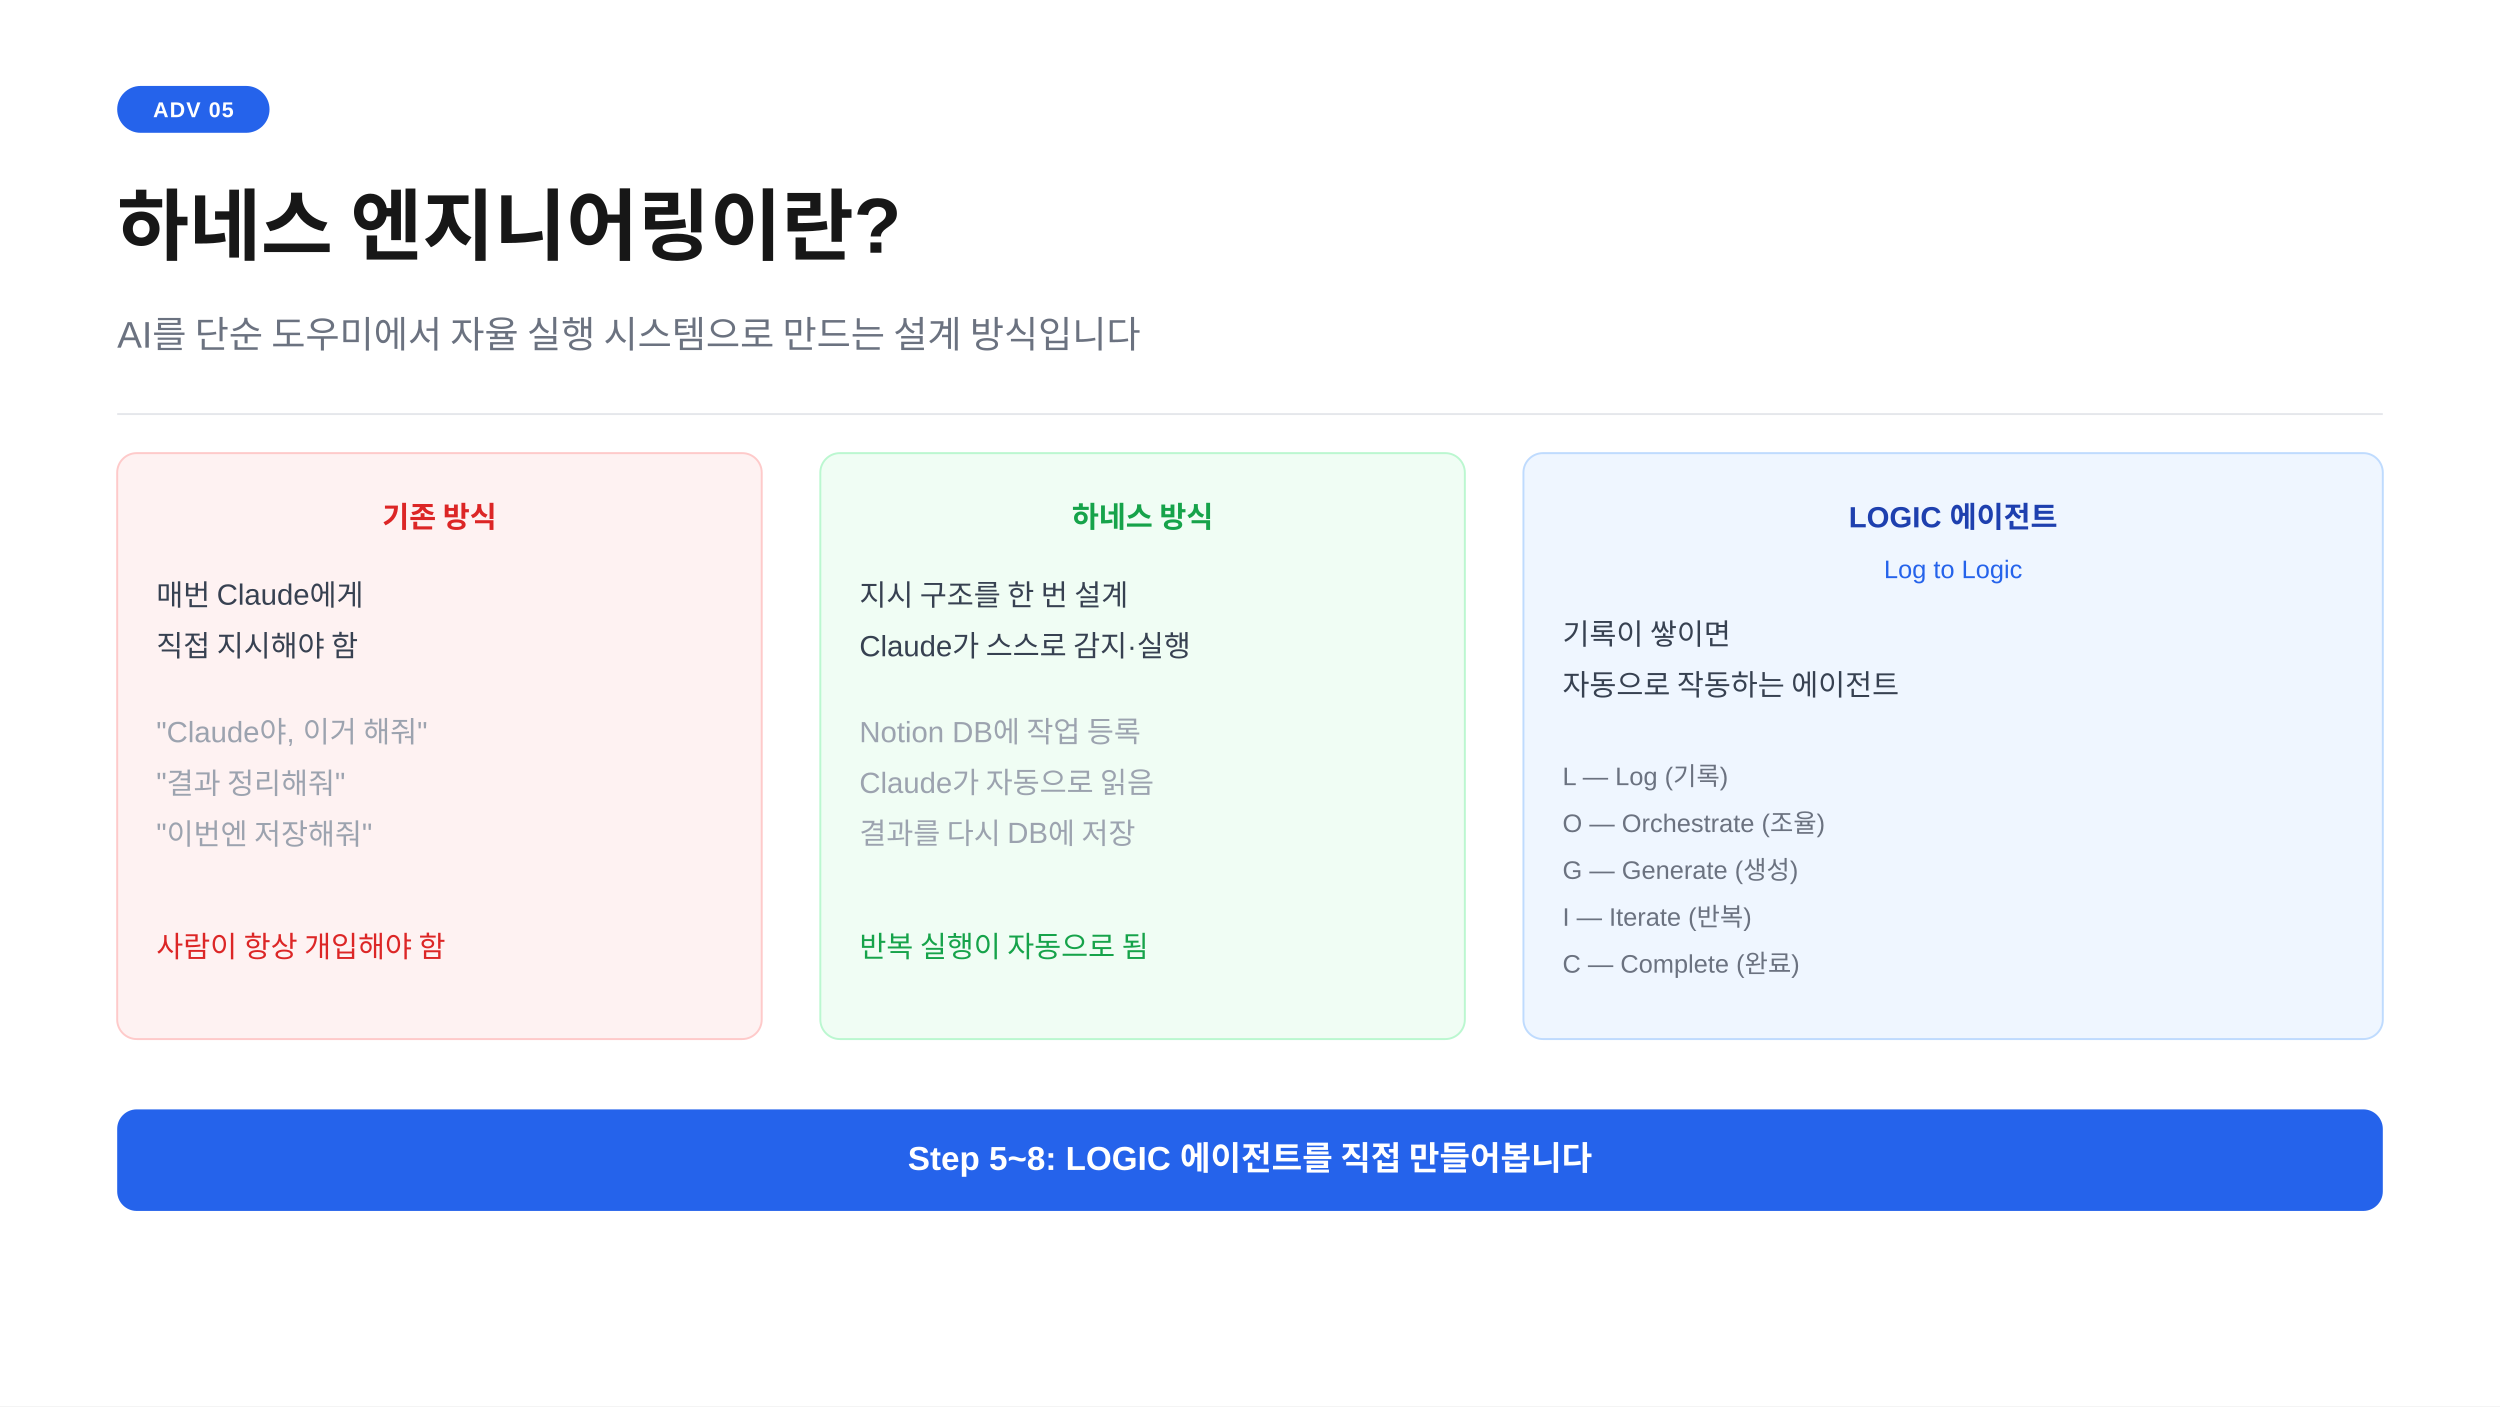
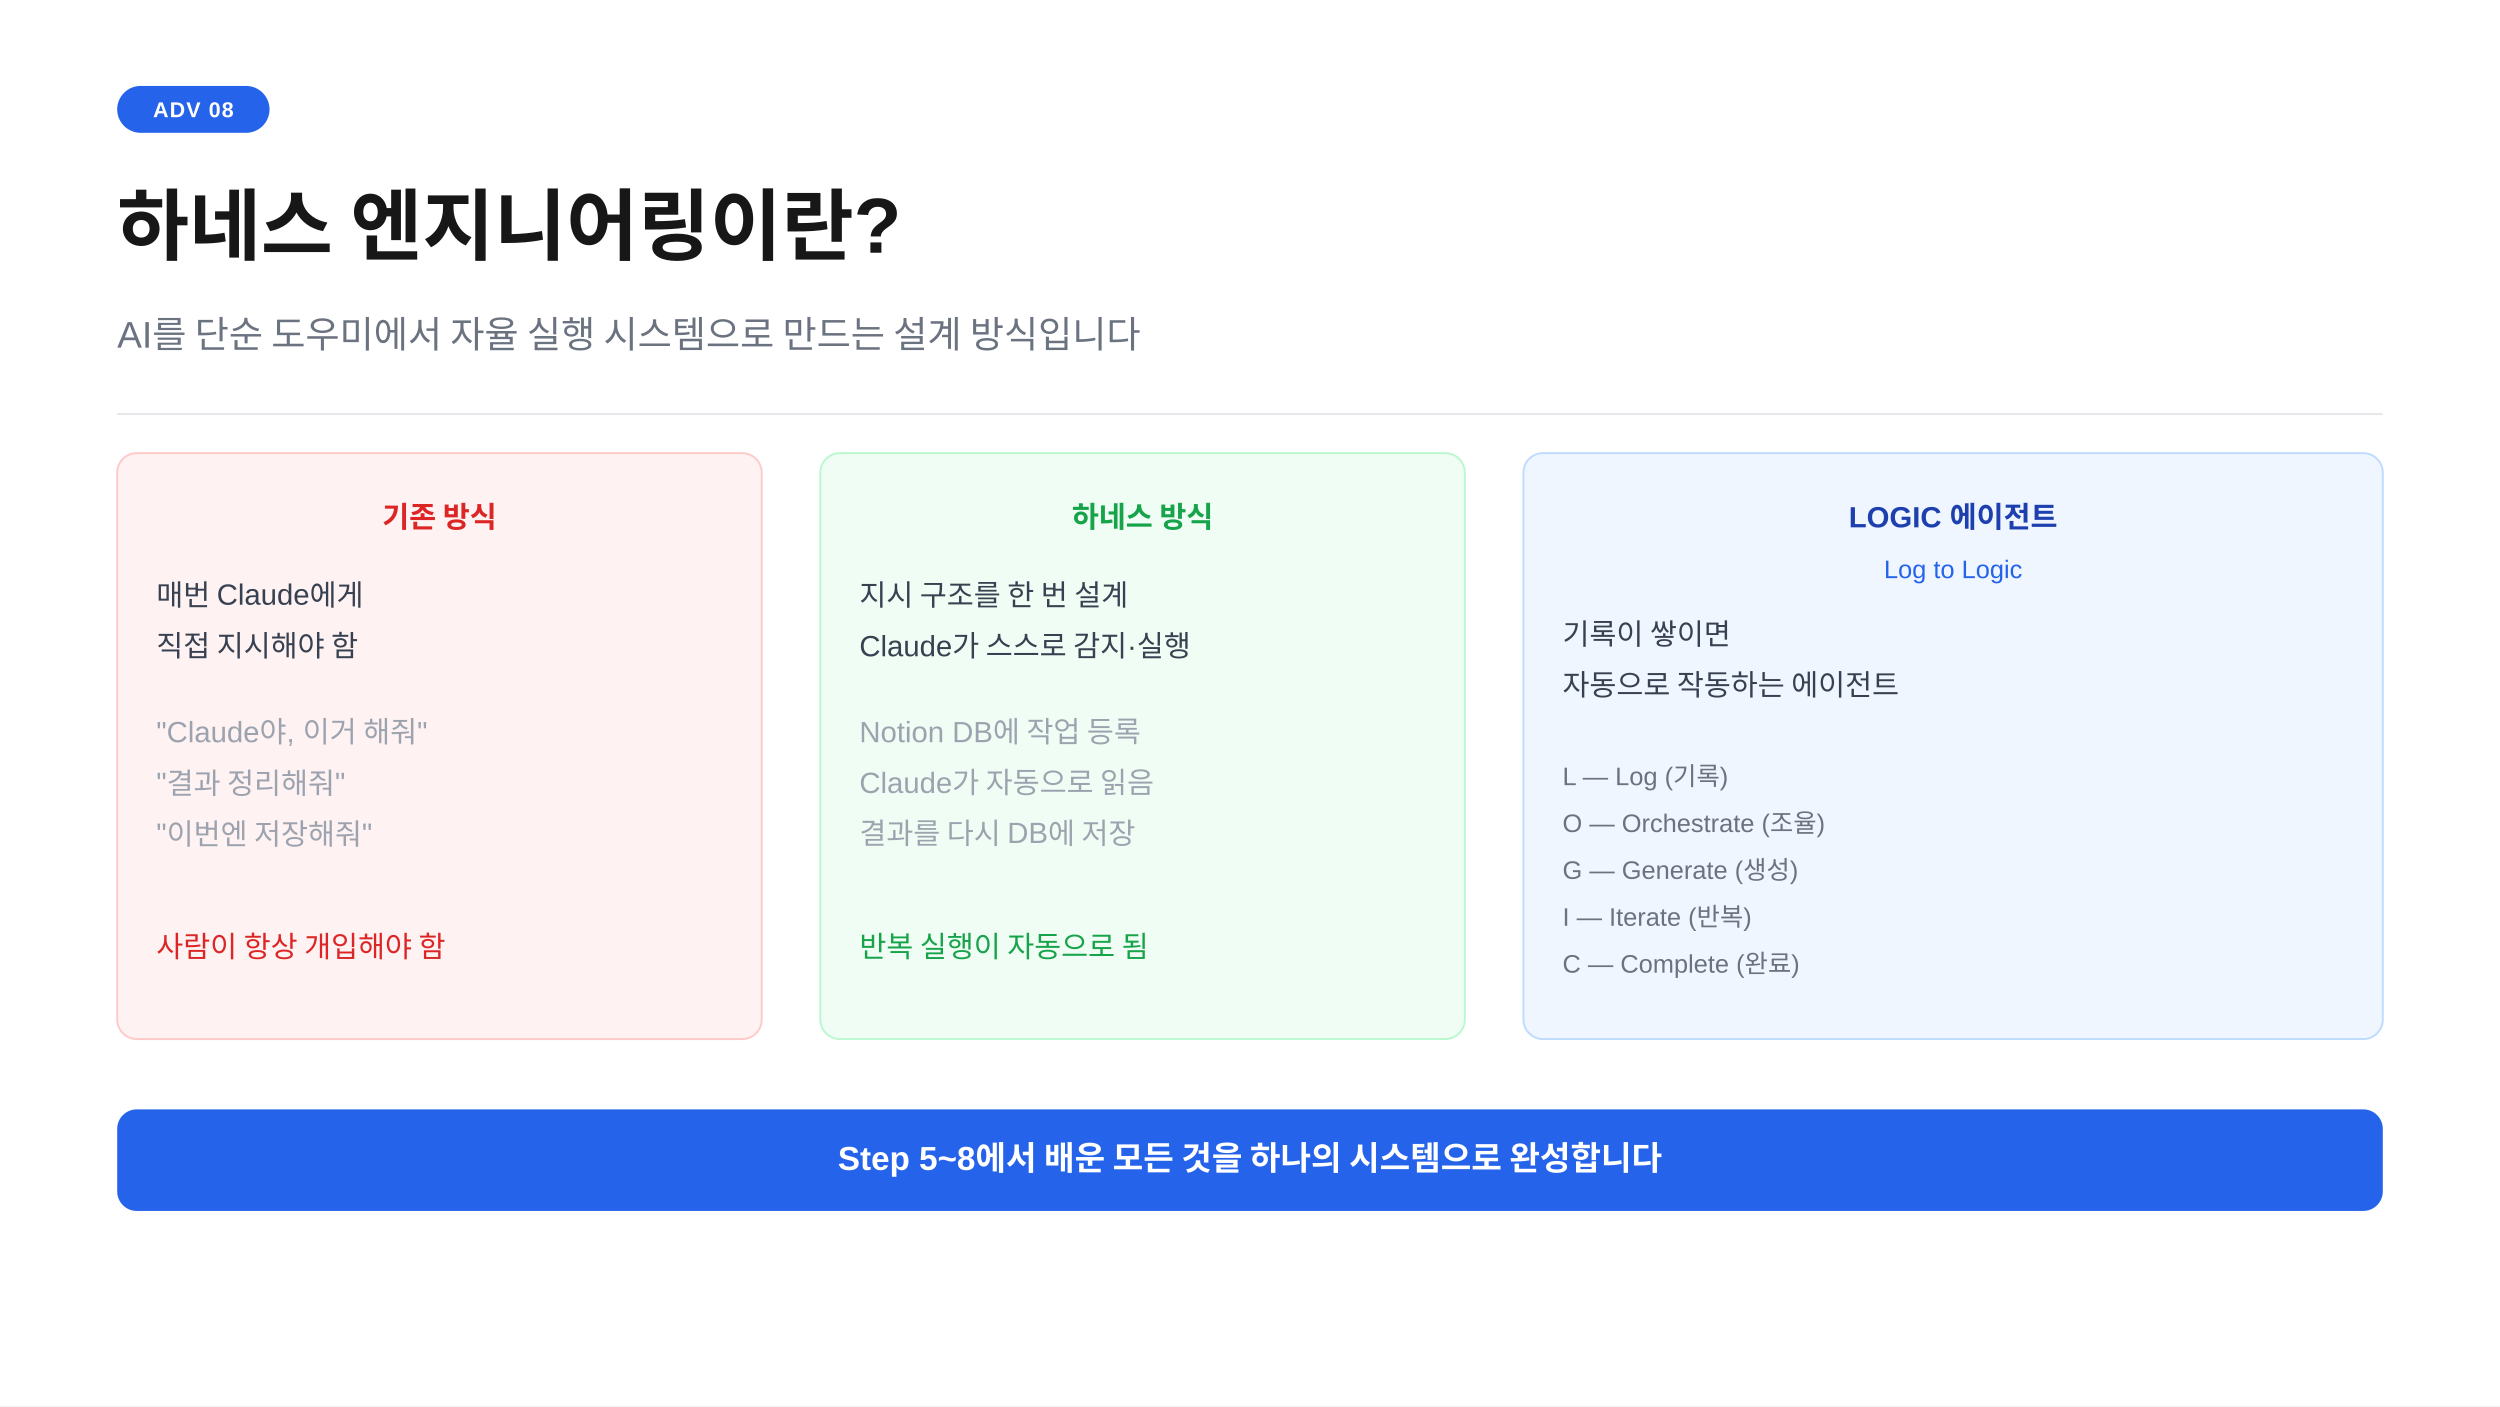
<svg xmlns="http://www.w3.org/2000/svg" width="1280" height="720" viewBox="0 0 1280 720">
  <rect width="1280" height="720" fill="#ffffff" />
  <rect x="60" y="44" width="78" height="24" rx="12" fill="#2563eb" />
-   <text x="99" y="60" text-anchor="middle" font-family="-apple-system,BlinkMacSystemFont,'Segoe UI',Arial,sans-serif" font-size="11" font-weight="700" fill="#ffffff" letter-spacing="0.05em">ADV 05</text>
+   <text x="99" y="60" text-anchor="middle" font-family="-apple-system,BlinkMacSystemFont,'Segoe UI',Arial,sans-serif" font-size="11" font-weight="700" fill="#ffffff" letter-spacing="0.05em">ADV 08</text>
  <text x="60" y="130" font-family="-apple-system,BlinkMacSystemFont,'Segoe UI',Arial,sans-serif" font-size="40" font-weight="700" fill="#171717">하네스 엔지니어링이란?</text>
  <text x="60" y="178" font-family="-apple-system,BlinkMacSystemFont,'Segoe UI',Arial,sans-serif" font-size="19" fill="#6b7280">AI를 단순 도우미에서 자율 실행 시스템으로 만드는 설계 방식입니다</text>
  <line x1="60" y1="212" x2="1220" y2="212" stroke="#e5e7eb" stroke-width="1" />
  <rect x="60" y="232" width="330" height="300" rx="10" fill="#fef2f2" stroke="#fecaca" stroke-width="1" />
  <text x="225" y="270" text-anchor="middle" font-family="-apple-system,BlinkMacSystemFont,'Segoe UI',Arial,sans-serif" font-size="15" font-weight="700" fill="#dc2626">기존 방식</text>
  <text x="80" y="310" font-family="-apple-system,BlinkMacSystemFont,'Segoe UI',Arial,sans-serif" font-size="15" fill="#374151">매번 Claude에게</text>
  <text x="80" y="336" font-family="-apple-system,BlinkMacSystemFont,'Segoe UI',Arial,sans-serif" font-size="15" fill="#374151">직접 지시해야 함</text>
  <text x="80" y="380" font-family="-apple-system,BlinkMacSystemFont,'Segoe UI',Arial,sans-serif" font-size="15" fill="#9ca3af">"Claude야, 이거 해줘"</text>
  <text x="80" y="406" font-family="-apple-system,BlinkMacSystemFont,'Segoe UI',Arial,sans-serif" font-size="15" fill="#9ca3af">"결과 정리해줘"</text>
  <text x="80" y="432" font-family="-apple-system,BlinkMacSystemFont,'Segoe UI',Arial,sans-serif" font-size="15" fill="#9ca3af">"이번엔 저장해줘"</text>
  <text x="80" y="490" font-family="-apple-system,BlinkMacSystemFont,'Segoe UI',Arial,sans-serif" font-size="15" fill="#dc2626">사람이 항상 개입해야 함</text>
  <rect x="420" y="232" width="330" height="300" rx="10" fill="#f0fdf4" stroke="#bbf7d0" stroke-width="1" />
  <text x="585" y="270" text-anchor="middle" font-family="-apple-system,BlinkMacSystemFont,'Segoe UI',Arial,sans-serif" font-size="15" font-weight="700" fill="#16a34a">하네스 방식</text>
  <text x="440" y="310" font-family="-apple-system,BlinkMacSystemFont,'Segoe UI',Arial,sans-serif" font-size="15" fill="#374151">지시 구조를 한 번 설계</text>
  <text x="440" y="336" font-family="-apple-system,BlinkMacSystemFont,'Segoe UI',Arial,sans-serif" font-size="15" fill="#374151">Claude가 스스로 감지·실행</text>
  <text x="440" y="380" font-family="-apple-system,BlinkMacSystemFont,'Segoe UI',Arial,sans-serif" font-size="15" fill="#9ca3af">Notion DB에 작업 등록</text>
  <text x="440" y="406" font-family="-apple-system,BlinkMacSystemFont,'Segoe UI',Arial,sans-serif" font-size="15" fill="#9ca3af">Claude가 자동으로 읽음</text>
  <text x="440" y="432" font-family="-apple-system,BlinkMacSystemFont,'Segoe UI',Arial,sans-serif" font-size="15" fill="#9ca3af">결과를 다시 DB에 저장</text>
  <text x="440" y="490" font-family="-apple-system,BlinkMacSystemFont,'Segoe UI',Arial,sans-serif" font-size="15" fill="#16a34a">반복 실행이 자동으로 됨</text>
  <rect x="780" y="232" width="440" height="300" rx="10" fill="#eff6ff" stroke="#bfdbfe" stroke-width="1" />
  <text x="1000" y="270" text-anchor="middle" font-family="-apple-system,BlinkMacSystemFont,'Segoe UI',Arial,sans-serif" font-size="15" font-weight="700" fill="#1e40af">LOGIC 에이전트</text>
  <text x="1000" y="296" text-anchor="middle" font-family="-apple-system,BlinkMacSystemFont,'Segoe UI',Arial,sans-serif" font-size="13" fill="#2563eb">Log to Logic</text>
  <text x="800" y="330" font-family="-apple-system,BlinkMacSystemFont,'Segoe UI',Arial,sans-serif" font-size="15" fill="#374151">기록이 쌓이면</text>
  <text x="800" y="356" font-family="-apple-system,BlinkMacSystemFont,'Segoe UI',Arial,sans-serif" font-size="15" fill="#374151">자동으로 작동하는 에이전트</text>
  <text x="800" y="402" font-family="-apple-system,BlinkMacSystemFont,'Segoe UI',Arial,sans-serif" font-size="13" fill="#6b7280">L — Log  (기록)</text>
  <text x="800" y="426" font-family="-apple-system,BlinkMacSystemFont,'Segoe UI',Arial,sans-serif" font-size="13" fill="#6b7280">O — Orchestrate  (조율)</text>
  <text x="800" y="450" font-family="-apple-system,BlinkMacSystemFont,'Segoe UI',Arial,sans-serif" font-size="13" fill="#6b7280">G — Generate  (생성)</text>
  <text x="800" y="474" font-family="-apple-system,BlinkMacSystemFont,'Segoe UI',Arial,sans-serif" font-size="13" fill="#6b7280">I — Iterate  (반복)</text>
  <text x="800" y="498" font-family="-apple-system,BlinkMacSystemFont,'Segoe UI',Arial,sans-serif" font-size="13" fill="#6b7280">C — Complete  (완료)</text>
  <rect x="60" y="568" width="1160" height="52" rx="10" fill="#2563eb" />
-   <text x="640" y="599" text-anchor="middle" font-family="-apple-system,BlinkMacSystemFont,'Segoe UI',Arial,sans-serif" font-size="17" font-weight="600" fill="#ffffff">Step 5~8: LOGIC 에이전트를 직접 만들어봅니다</text>
+   <text x="640" y="599" text-anchor="middle" font-family="-apple-system,BlinkMacSystemFont,'Segoe UI',Arial,sans-serif" font-size="17" font-weight="600" fill="#ffffff">Step 5~8에서 배운 모든 것을 하나의 시스템으로 완성합니다</text>
</svg>
